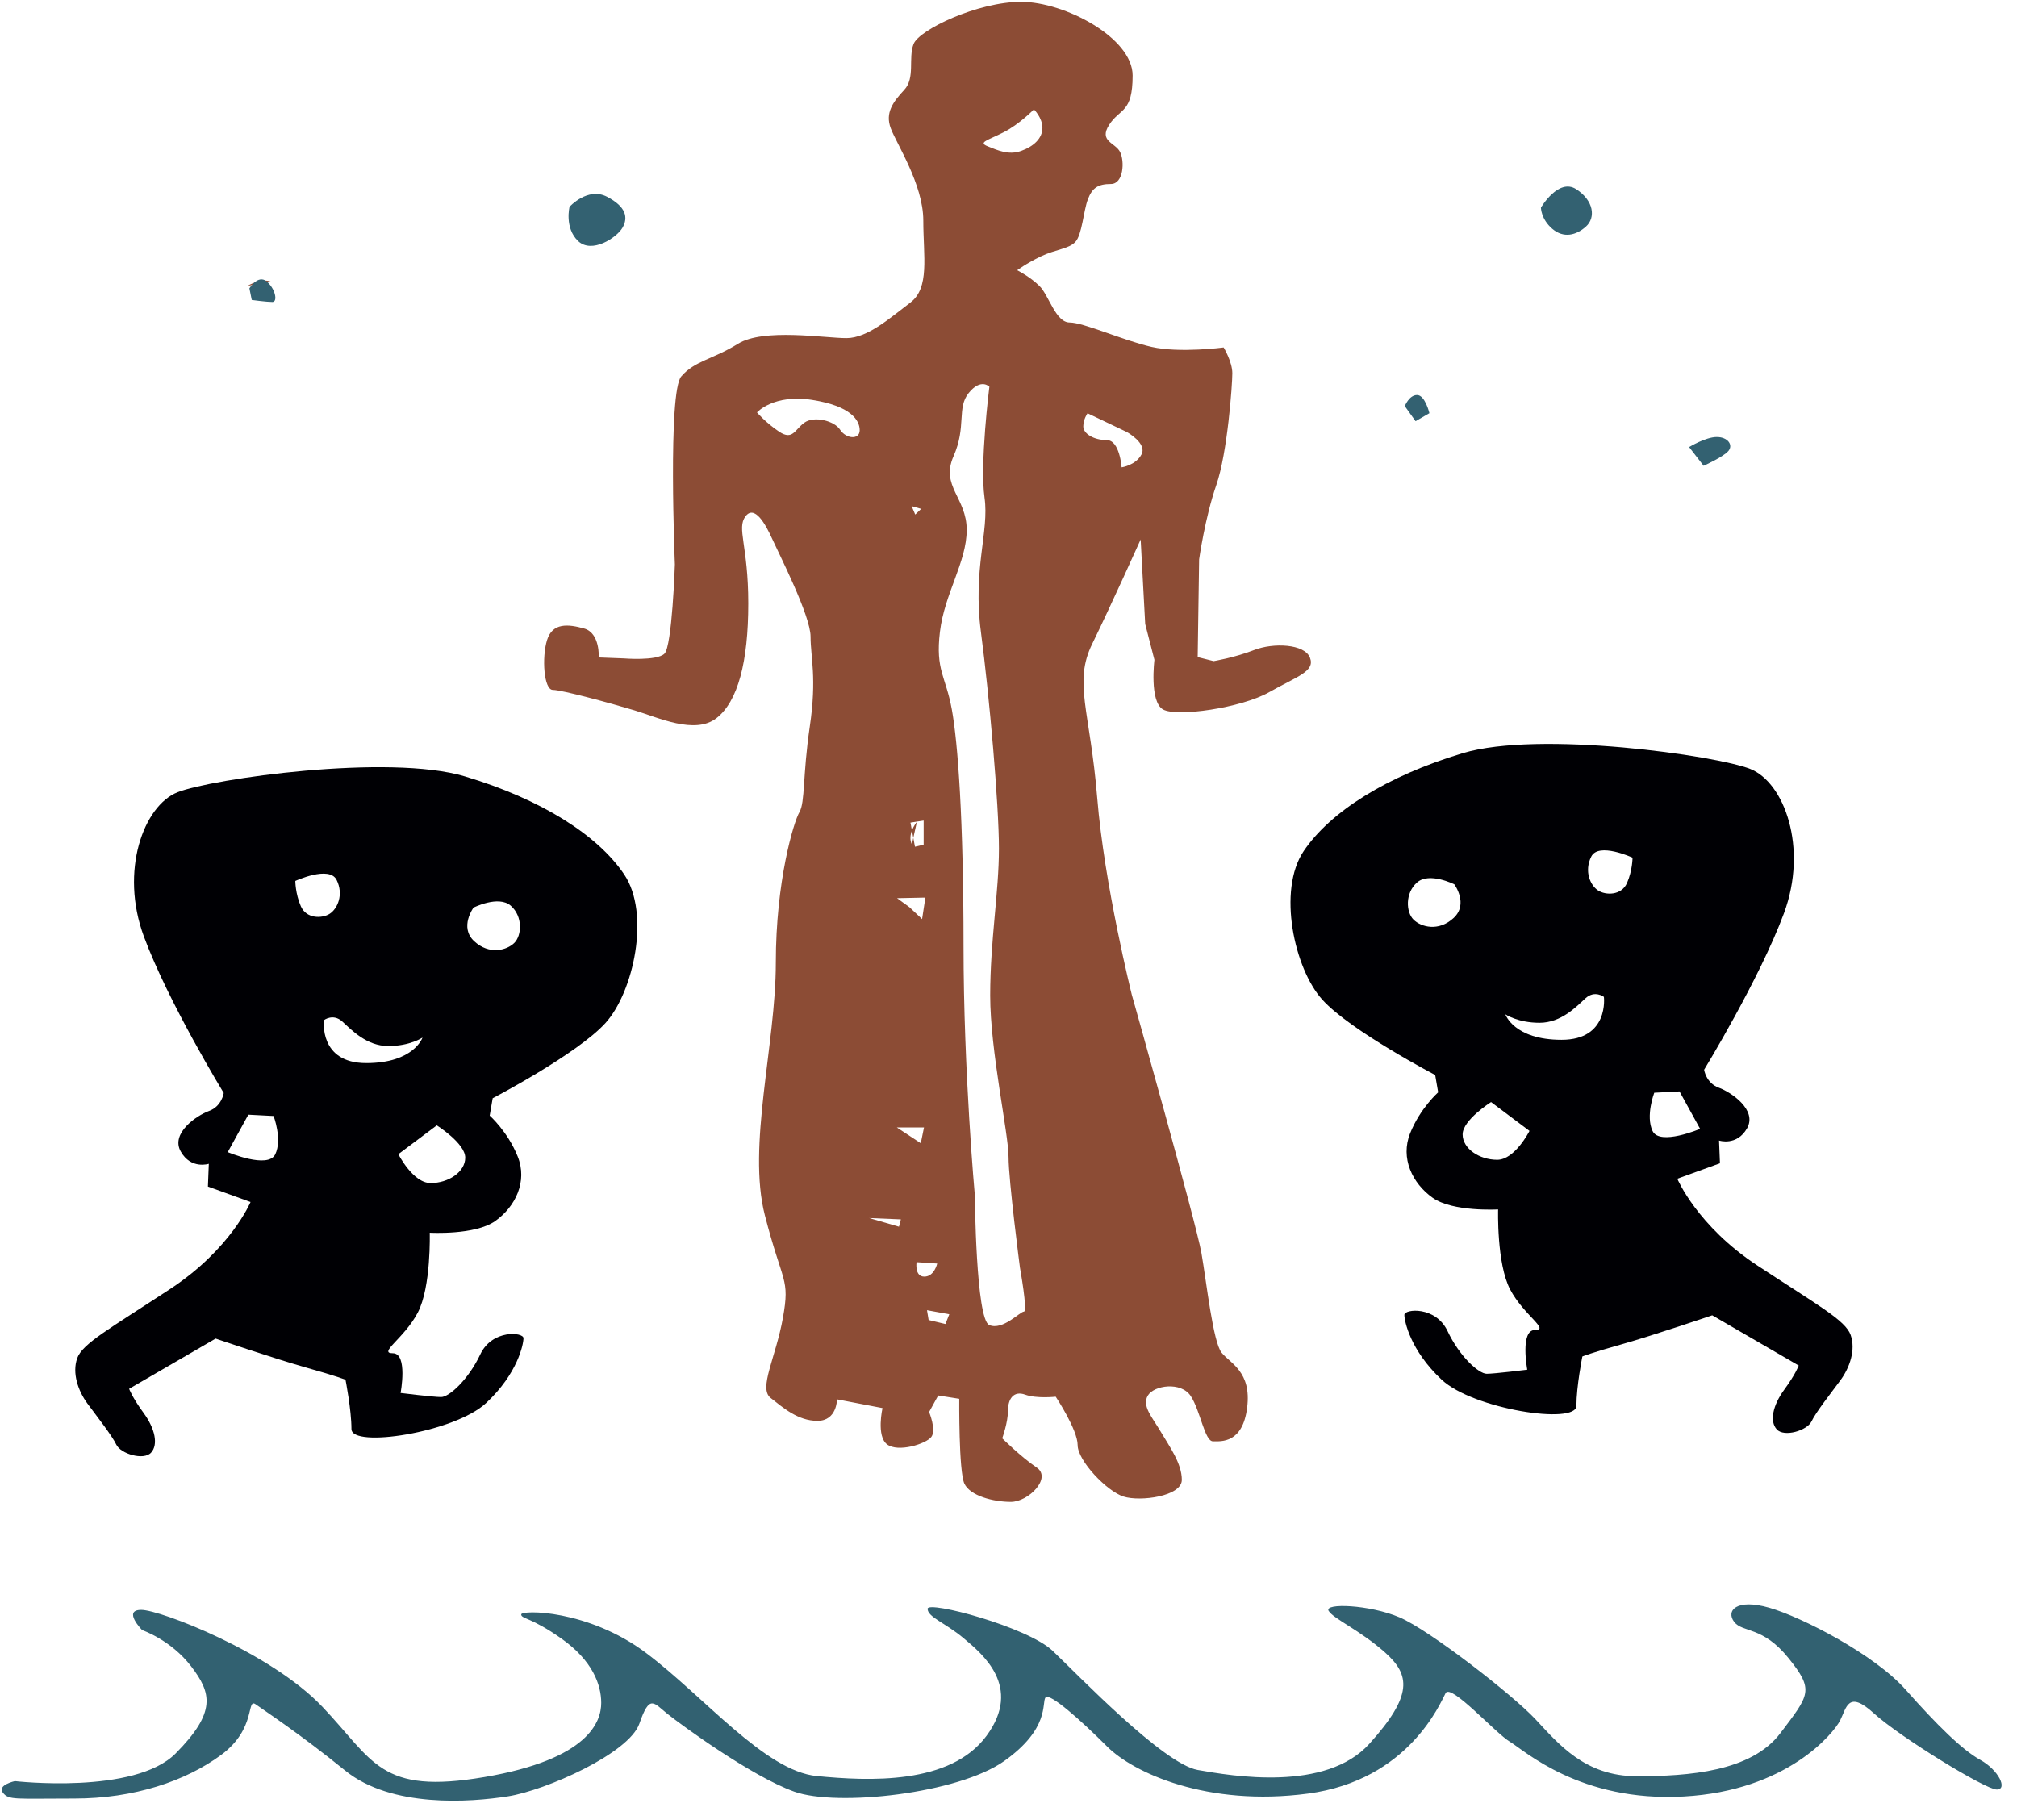
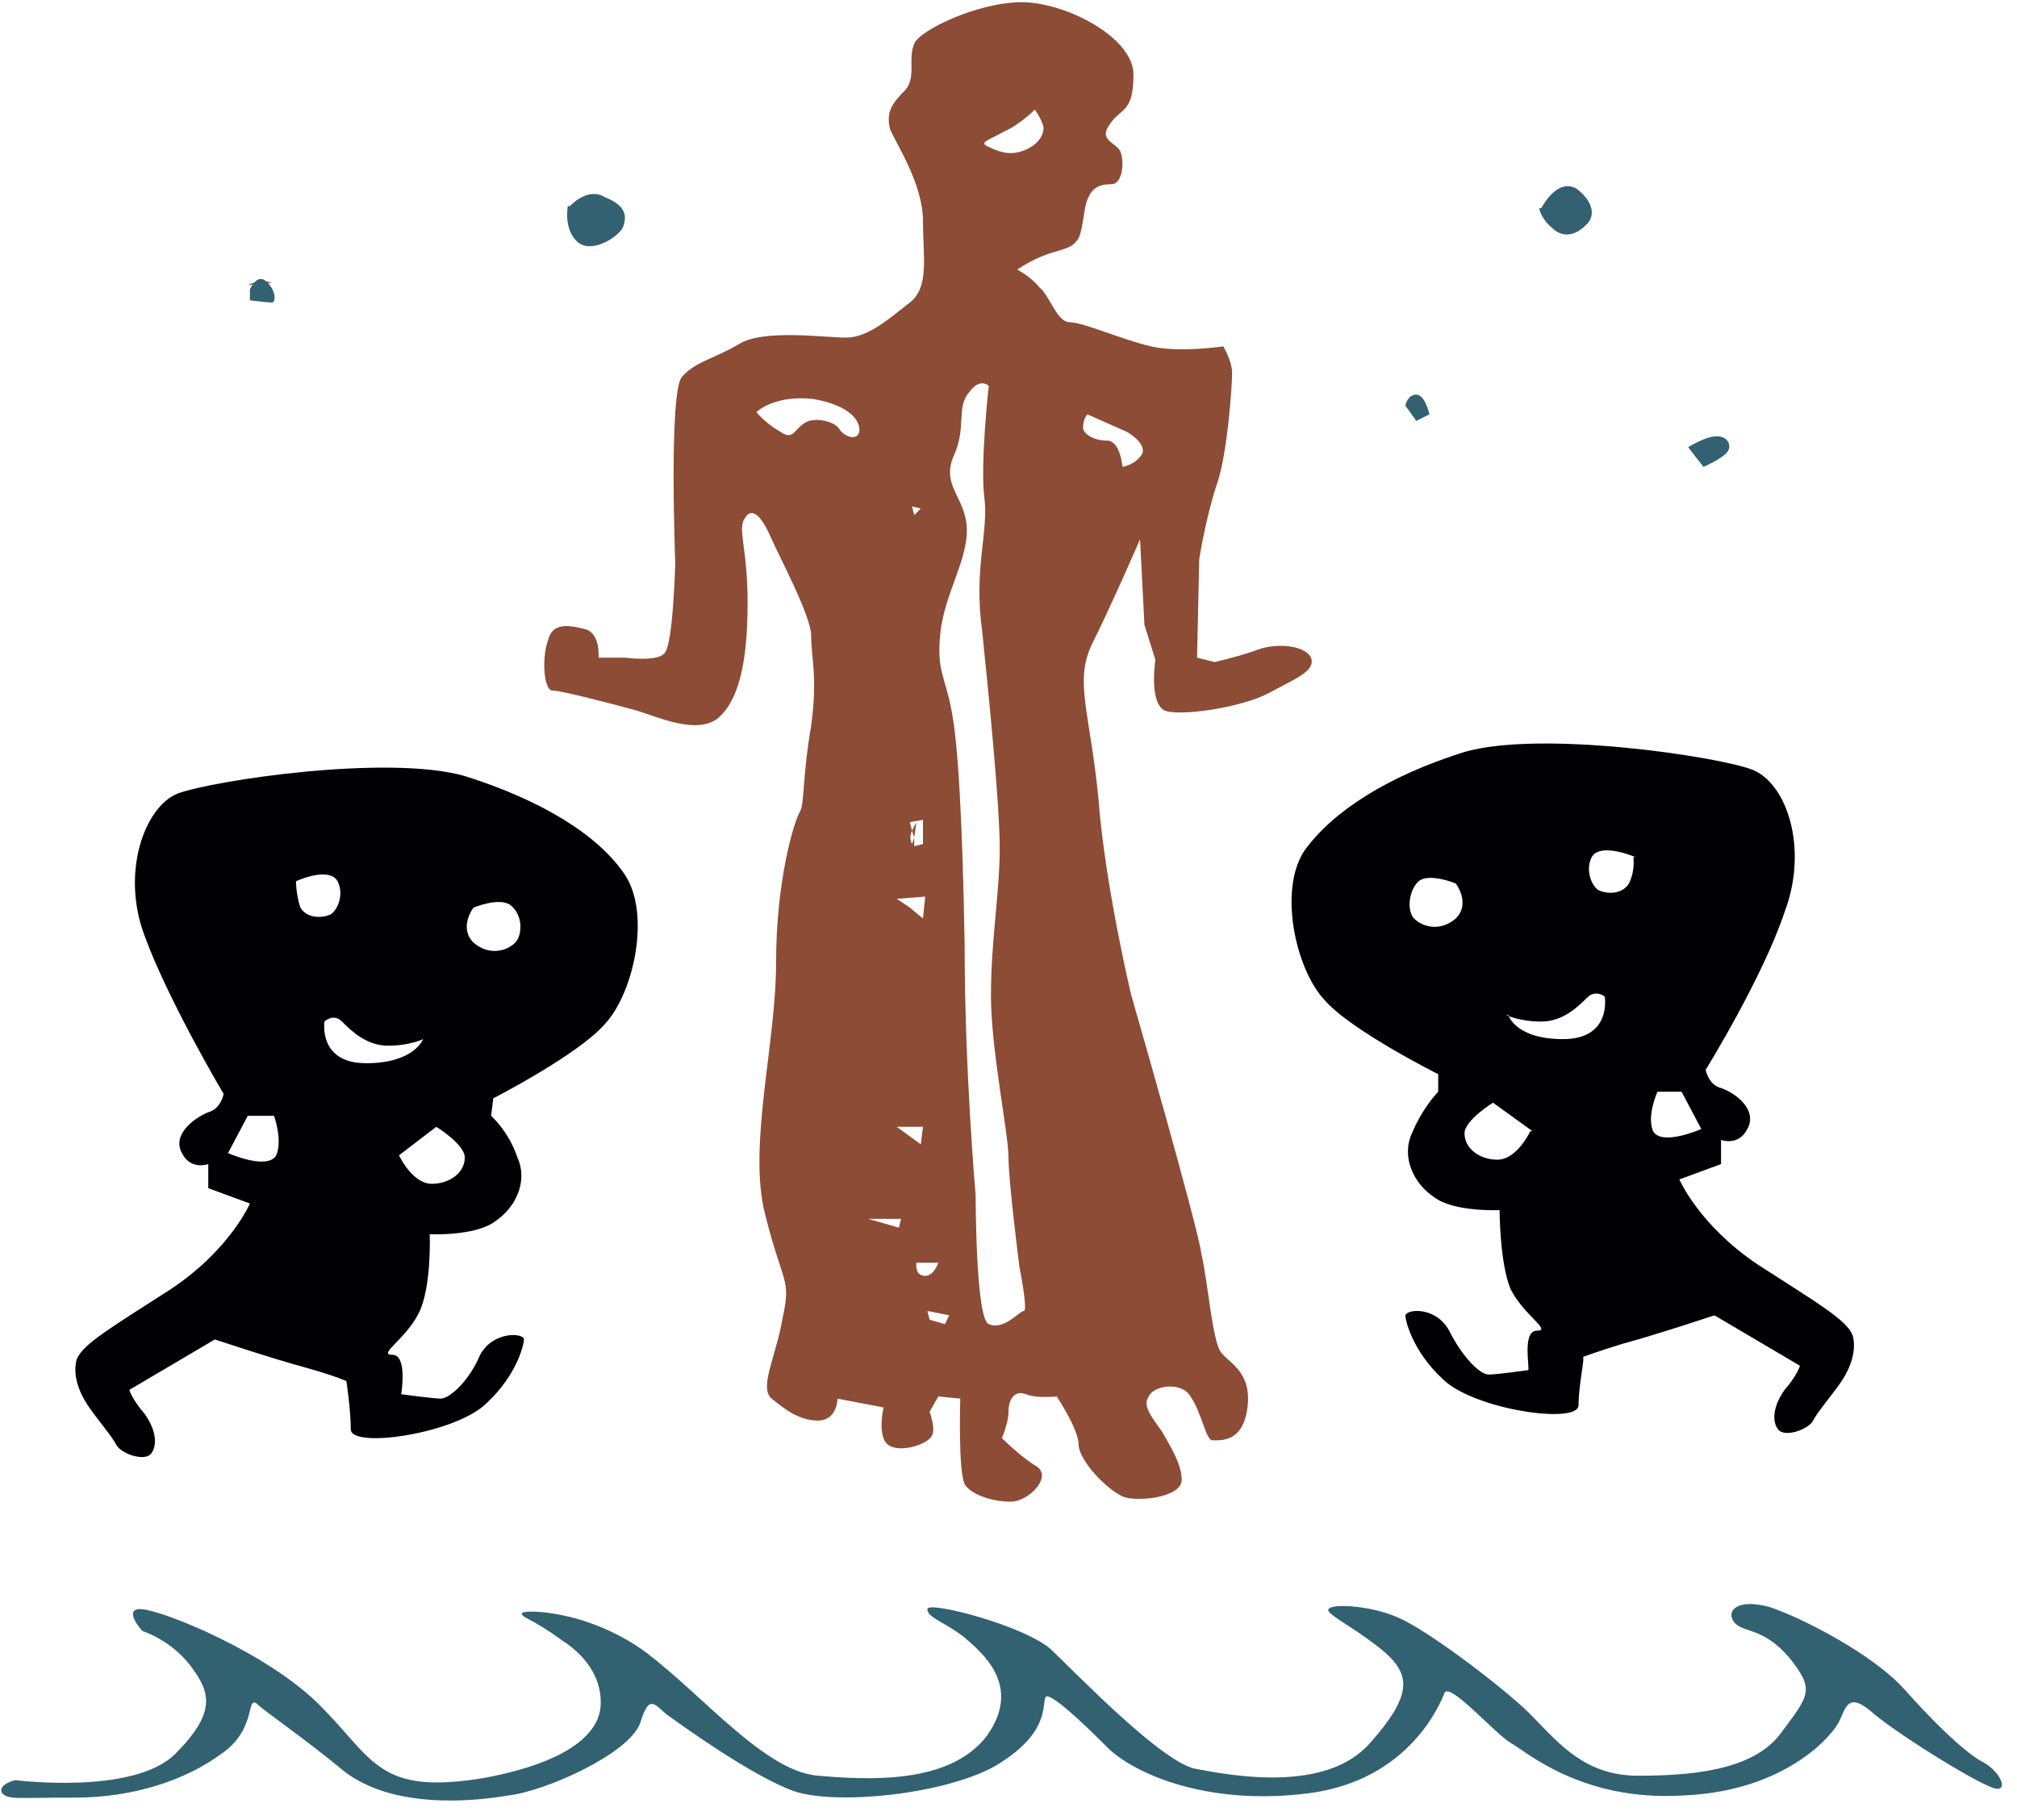
- <svg xmlns="http://www.w3.org/2000/svg" width="92px" height="83px" viewBox="0 0 92 83" version="1.1">
-   <defs />
-   <g id="Blank-Project" stroke="none" stroke-width="1" fill="none" fill-rule="evenodd">
-     <g id="Portada" transform="translate(-544, -35)">
-       <g id="HEADER" transform="translate(399, 35)">
-         <g id="LOGO">
-           <g id="logo" transform="translate(145, 0)">
-             <path d="M0.677,81.247 C0.677,81.247 6.138,81.875 8.011,79.986 C9.884,78.097 9.646,77.223 8.719,76.012 C7.793,74.802 6.484,74.358 6.484,74.358 C6.484,74.358 5.578,73.436 6.444,73.436 C7.309,73.436 12.338,75.366 14.702,77.853 C17.066,80.34 17.322,81.875 22.096,81.062 C26.871,80.249 27.423,78.522 27.423,77.678 C27.423,76.835 27.017,75.747 25.622,74.755 C24.226,73.764 23.774,73.85 23.774,73.643 C23.774,73.436 26.813,73.406 29.467,75.399 C32.121,77.391 34.888,80.786 37.254,81.016 C39.62,81.247 43.348,81.428 45.001,79.177 C46.654,76.927 44.789,75.432 43.955,74.729 C43.12,74.026 42.31,73.766 42.31,73.385 C42.31,73.005 46.859,74.21 48.009,75.299 C49.158,76.389 53.058,80.462 54.632,80.739 C56.207,81.016 60.473,81.751 62.464,79.541 C64.456,77.33 64.324,76.403 63.177,75.38 C62.029,74.358 60.82,73.843 60.602,73.48 C60.384,73.116 62.464,73.193 63.833,73.775 C65.203,74.358 68.976,77.296 70.03,78.418 C71.084,79.541 72.28,81.024 74.655,81.024 C77.03,81.024 79.879,80.816 81.207,79.06 C82.536,77.303 82.763,77.105 81.578,75.635 C80.394,74.165 79.484,74.486 79.1,73.983 C78.716,73.48 79.19,72.903 80.704,73.339 C82.217,73.775 85.507,75.479 86.919,77.073 C88.331,78.666 89.488,79.817 90.324,80.278 C91.16,80.739 91.59,81.631 91.075,81.631 C90.56,81.631 86.659,79.237 85.472,78.155 C84.286,77.073 84.228,77.898 83.933,78.479 C83.638,79.06 81.517,81.688 76.797,81.949 C72.076,82.211 69.531,79.846 68.872,79.453 C68.213,79.06 66.181,76.785 65.939,77.231 C65.698,77.678 64.256,81.203 59.661,81.816 C55.066,82.43 51.687,80.861 50.499,79.67 C49.31,78.479 47.862,77.188 47.686,77.433 C47.511,77.678 47.893,78.853 45.8,80.335 C43.707,81.816 38.185,82.431 36.227,81.727 C34.269,81.024 31.084,78.69 30.449,78.184 C29.814,77.678 29.636,77.261 29.164,78.624 C28.692,79.986 24.897,81.666 23.174,81.941 C21.45,82.215 17.855,82.476 15.746,80.768 C13.637,79.06 12.104,78.061 11.666,77.747 C11.228,77.433 11.712,78.851 10.092,80.049 C8.471,81.247 6.112,82.042 3.395,82.042 C0.677,82.042 0.405,82.123 0.132,81.775 C-0.141,81.427 0.677,81.247 0.677,81.247 Z" id="agua" fill="#326171" />
-             <g id="nano-1" transform="translate(3.183124, 34.76967)" fill="#000004">
-               <path d="M6.652,26.291 C6.652,26.291 9.342,27.208 10.771,27.61 C12.199,28.011 12.576,28.169 12.576,28.169 C12.576,28.169 12.847,29.533 12.847,30.417 C12.847,31.301 17.552,30.575 18.992,29.229 C20.432,27.884 20.694,26.545 20.694,26.272 C20.694,25.999 19.267,25.858 18.723,27.013 C18.178,28.169 17.302,28.958 16.938,28.958 C16.575,28.958 15.089,28.772 15.089,28.772 C15.089,28.772 15.429,26.96 14.736,26.96 C14.044,26.96 15.253,26.285 15.871,25.109 C16.49,23.933 16.418,21.462 16.418,21.462 C16.418,21.462 18.488,21.583 19.407,20.928 C20.327,20.272 20.888,19.125 20.43,17.984 C19.972,16.842 19.153,16.12 19.153,16.12 L19.289,15.328 C19.289,15.328 23.151,13.311 24.433,11.897 C25.716,10.483 26.493,6.909 25.288,5.118 C24.083,3.327 21.503,1.688 18.02,0.646 C14.538,-0.395 6.465,0.754 4.916,1.369 C3.368,1.984 2.272,4.956 3.379,7.948 C4.486,10.94 7.022,15.089 7.022,15.089 C7.022,15.089 6.935,15.695 6.354,15.907 C5.772,16.12 4.593,16.929 5.062,17.758 C5.531,18.586 6.341,18.318 6.341,18.318 L6.3,19.356 L8.245,20.061 C8.245,20.061 7.343,22.212 4.586,24.024 C1.829,25.836 0.574,26.518 0.338,27.189 C0.101,27.859 0.373,28.67 0.81,29.262 C1.247,29.854 1.921,30.707 2.122,31.128 C2.323,31.549 3.371,31.863 3.707,31.495 C4.044,31.128 3.892,30.4 3.364,29.679 C2.837,28.958 2.707,28.582 2.707,28.582 L6.652,26.291 Z M9.296,16.138 C9.296,16.138 9.7,17.196 9.373,17.883 C9.046,18.569 7.205,17.785 7.205,17.785 L8.144,16.078 L9.296,16.138 Z M14.987,17.879 L16.74,16.564 C16.74,16.564 18.037,17.383 18.037,18.038 C18.037,18.693 17.268,19.197 16.46,19.197 C15.651,19.197 14.987,17.879 14.987,17.879 Z M16.088,12.561 C16.088,12.561 15.701,13.724 13.523,13.724 C11.346,13.724 11.593,11.765 11.593,11.765 C11.593,11.765 12.01,11.445 12.429,11.827 C12.848,12.209 13.536,12.947 14.529,12.947 C15.522,12.947 16.088,12.561 16.088,12.561 Z M18.416,6.631 C18.416,6.631 19.557,6.057 20.114,6.545 C20.672,7.033 20.618,7.904 20.276,8.242 C19.935,8.58 19.132,8.803 18.444,8.163 C17.756,7.523 18.416,6.631 18.416,6.631 Z M10.287,5.415 C10.287,5.415 11.836,4.698 12.17,5.367 C12.504,6.036 12.209,6.683 11.86,6.91 C11.511,7.137 10.793,7.148 10.54,6.572 C10.287,5.996 10.287,5.415 10.287,5.415 Z" id="Path-1104" />
-             </g>
-             <g id="nano-2" transform="translate(71.75085, 49.63303) scale(-1, 1) translate(-71.75085, -49.63303) translate(58.75102, 33.708)" fill="#000004">
-               <path d="M6.652,26.291 C6.652,26.291 9.342,27.208 10.771,27.61 C12.199,28.011 12.576,28.169 12.576,28.169 C12.576,28.169 12.847,29.533 12.847,30.417 C12.847,31.301 17.552,30.575 18.992,29.229 C20.432,27.884 20.694,26.545 20.694,26.272 C20.694,25.999 19.267,25.858 18.723,27.013 C18.178,28.169 17.302,28.958 16.938,28.958 C16.575,28.958 15.089,28.772 15.089,28.772 C15.089,28.772 15.429,26.96 14.736,26.96 C14.044,26.96 15.253,26.285 15.871,25.109 C16.49,23.933 16.418,21.462 16.418,21.462 C16.418,21.462 18.488,21.583 19.407,20.928 C20.327,20.272 20.888,19.125 20.43,17.984 C19.972,16.842 19.153,16.12 19.153,16.12 L19.289,15.328 C19.289,15.328 23.151,13.311 24.433,11.897 C25.716,10.483 26.493,6.909 25.288,5.118 C24.083,3.327 21.503,1.688 18.02,0.646 C14.538,-0.395 6.465,0.754 4.916,1.369 C3.368,1.984 2.272,4.956 3.379,7.948 C4.486,10.94 7.022,15.089 7.022,15.089 C7.022,15.089 6.935,15.695 6.354,15.907 C5.772,16.12 4.593,16.929 5.062,17.758 C5.531,18.586 6.341,18.318 6.341,18.318 L6.3,19.356 L8.245,20.061 C8.245,20.061 7.343,22.212 4.586,24.024 C1.829,25.836 0.574,26.518 0.338,27.189 C0.101,27.859 0.373,28.67 0.81,29.262 C1.247,29.854 1.921,30.707 2.122,31.128 C2.323,31.549 3.371,31.863 3.707,31.495 C4.044,31.128 3.892,30.4 3.364,29.679 C2.837,28.958 2.707,28.582 2.707,28.582 L6.652,26.291 Z M9.296,16.138 C9.296,16.138 9.7,17.196 9.373,17.883 C9.046,18.569 7.205,17.785 7.205,17.785 L8.144,16.078 L9.296,16.138 Z M14.987,17.879 L16.74,16.564 C16.74,16.564 18.037,17.383 18.037,18.038 C18.037,18.693 17.268,19.197 16.46,19.197 C15.651,19.197 14.987,17.879 14.987,17.879 Z M16.088,12.561 C16.088,12.561 15.701,13.724 13.523,13.724 C11.346,13.724 11.593,11.765 11.593,11.765 C11.593,11.765 12.01,11.445 12.429,11.827 C12.848,12.209 13.536,12.947 14.529,12.947 C15.522,12.947 16.088,12.561 16.088,12.561 Z M18.416,6.631 C18.416,6.631 19.557,6.057 20.114,6.545 C20.672,7.033 20.618,7.904 20.276,8.242 C19.935,8.58 19.132,8.803 18.444,8.163 C17.756,7.523 18.416,6.631 18.416,6.631 Z M10.287,5.415 C10.287,5.415 11.836,4.698 12.17,5.367 C12.504,6.036 12.209,6.683 11.86,6.91 C11.511,7.137 10.793,7.148 10.54,6.572 C10.287,5.996 10.287,5.415 10.287,5.415 Z" id="Path-1104" />
-             </g>
-             <g id="gegant" transform="translate(11.08498, 0)" fill="#8C4C35">
-               <path d="M30.511,37.886 C30.439,38.075 30.403,38.304 30.507,38.516 L30.573,38.22 L30.511,37.886 L30.511,37.886 Z M27.094,63.833 L29.168,64.231 C29.168,64.231 28.879,65.503 29.375,65.885 C29.872,66.268 31.163,65.866 31.398,65.543 C31.632,65.221 31.294,64.41 31.294,64.41 L31.709,63.656 L32.669,63.808 C32.669,63.808 32.641,67.131 32.905,67.682 C33.169,68.234 34.217,68.51 35.024,68.51 C35.83,68.51 36.904,67.417 36.199,66.942 C35.494,66.468 34.629,65.609 34.629,65.609 C34.629,65.609 34.891,64.892 34.891,64.35 C34.891,63.808 35.152,63.427 35.676,63.618 C36.199,63.808 37.069,63.712 37.069,63.712 C37.069,63.712 38.069,65.215 38.069,65.92 C38.069,66.625 39.396,68.026 40.164,68.268 C40.931,68.51 42.821,68.255 42.821,67.505 C42.821,66.756 42.26,65.989 41.862,65.313 C41.463,64.636 40.991,64.135 41.269,63.662 C41.548,63.189 42.788,63.012 43.227,63.681 C43.667,64.35 43.862,65.747 44.242,65.747 C44.623,65.747 45.593,65.849 45.8,64.208 C46.007,62.567 45.033,62.196 44.637,61.706 C44.242,61.216 43.953,58.524 43.715,57.157 C43.476,55.791 40.54,45.377 40.54,45.377 C40.54,45.377 39.286,40.373 38.961,36.388 C38.636,32.402 37.867,31.142 38.734,29.369 C39.602,27.595 40.943,24.609 40.943,24.609 L41.15,28.465 L41.571,30.1 C41.571,30.1 41.336,31.997 41.959,32.36 C42.581,32.723 45.546,32.291 46.81,31.572 C48.075,30.854 48.913,30.632 48.665,30 C48.418,29.369 46.995,29.309 46.111,29.655 C45.227,30 44.271,30.158 44.271,30.158 L43.544,29.974 L43.61,25.516 C43.61,25.516 43.876,23.617 44.391,22.134 C44.906,20.65 45.124,17.541 45.124,17.024 C45.124,16.507 44.729,15.85 44.729,15.85 C44.729,15.85 42.728,16.116 41.446,15.826 C40.164,15.536 38.341,14.711 37.705,14.711 C37.069,14.711 36.757,13.478 36.336,13.055 C35.915,12.632 35.313,12.327 35.313,12.327 C35.313,12.327 35.698,12.033 36.383,11.7 C37.069,11.368 37.662,11.362 37.967,11.033 C38.272,10.704 38.333,9.628 38.534,9.096 C38.734,8.564 39.008,8.393 39.586,8.393 C40.164,8.393 40.221,7.351 40.001,6.926 C39.781,6.502 39.02,6.448 39.51,5.689 C40.001,4.929 40.577,5.17 40.577,3.444 C40.577,1.718 37.468,0.083 35.491,0.083 C33.515,0.083 30.836,1.355 30.585,2.009 C30.333,2.662 30.671,3.55 30.158,4.102 C29.645,4.653 29.281,5.149 29.544,5.852 C29.806,6.556 31.029,8.417 31.029,10.059 C31.029,11.7 31.33,13.133 30.437,13.804 C29.544,14.475 28.501,15.424 27.521,15.424 C26.541,15.424 23.739,14.961 22.579,15.681 C21.418,16.402 20.607,16.452 19.989,17.171 C19.371,17.889 19.698,25.748 19.698,25.748 C19.698,25.748 19.573,29.482 19.222,29.82 C18.871,30.158 17.369,30.035 17.369,30.035 L16.225,29.991 C16.225,29.991 16.293,28.876 15.561,28.671 C14.828,28.465 14.116,28.4 13.868,29.195 C13.621,29.991 13.721,31.471 14.13,31.471 C14.54,31.471 16.781,32.08 17.853,32.403 C18.925,32.726 20.609,33.527 21.594,32.76 C22.579,31.993 23.046,30.18 23.046,27.526 C23.046,24.872 22.507,24.103 22.917,23.556 C23.327,23.008 23.833,23.905 24.135,24.578 C24.438,25.25 25.887,28.085 25.887,29.038 C25.887,29.991 26.181,30.904 25.852,33.139 C25.524,35.374 25.642,36.6 25.38,37.044 C25.118,37.487 24.302,40.192 24.302,43.92 C24.302,47.648 22.99,52.279 23.802,55.435 C24.614,58.59 24.953,58.285 24.627,60.109 C24.302,61.932 23.502,63.326 24.064,63.767 C24.627,64.208 25.309,64.814 26.201,64.814 C27.094,64.814 27.094,63.833 27.094,63.833 Z M36.074,4.99 C36.074,4.99 35.41,5.672 34.688,6.037 C33.967,6.403 33.511,6.493 33.965,6.674 C34.419,6.854 34.919,7.093 35.497,6.883 C36.074,6.674 36.462,6.305 36.462,5.834 C36.462,5.363 36.074,4.99 36.074,4.99 Z M38.521,18.852 L40.321,19.711 C40.321,19.711 41.245,20.224 40.983,20.726 C40.721,21.227 40.075,21.318 40.075,21.318 C40.075,21.318 39.987,20.076 39.4,20.076 C38.813,20.076 38.326,19.786 38.326,19.451 C38.326,19.117 38.521,18.852 38.521,18.852 Z M23.443,18.813 C23.443,18.813 24.197,17.966 25.962,18.243 C27.726,18.519 28.128,19.171 28.128,19.624 C28.128,20.078 27.501,20.017 27.235,19.603 C26.969,19.19 26.041,18.961 25.602,19.282 C25.162,19.603 25.07,20.101 24.455,19.692 C23.841,19.282 23.443,18.813 23.443,18.813 Z M34.043,17.64 C34.043,17.64 33.6,21.153 33.822,22.702 C34.043,24.251 33.275,25.938 33.659,28.843 C34.043,31.749 34.479,36.704 34.479,38.707 C34.479,40.709 34.08,42.886 34.08,45.413 C34.08,47.94 34.918,51.704 34.918,52.78 C34.918,53.856 35.439,57.834 35.439,57.834 C35.439,57.834 35.8,59.83 35.619,59.83 C35.439,59.83 34.654,60.702 34.039,60.444 C33.425,60.187 33.38,54.529 33.38,54.529 C33.38,54.529 32.864,48.89 32.864,43.141 C32.864,37.391 32.608,33.876 32.329,32.356 C32.051,30.836 31.578,30.576 31.787,28.826 C31.995,27.075 33.009,25.641 33.009,24.171 C33.009,22.702 31.805,22.177 32.407,20.814 C33.009,19.452 32.544,18.612 33.102,17.924 C33.659,17.236 34.043,17.64 34.043,17.64 Z M30.722,57.575 C30.722,57.575 30.621,58.234 31.076,58.234 C31.532,58.234 31.663,57.638 31.663,57.638 L30.722,57.575 Z M31.198,59.766 L32.215,59.952 L32.038,60.396 L31.272,60.213 L31.198,59.766 Z M28.563,55.563 L30.006,55.623 L29.919,55.957 L28.563,55.563 Z M29.819,51.428 L31.061,51.43 L30.914,52.15 L29.819,51.428 Z M29.832,40.971 L31.124,40.944 L30.974,41.925 L30.402,41.387 L29.832,40.971 Z M30.511,37.886 C30.598,37.655 30.738,37.486 30.738,37.486 L30.573,38.22 L30.649,38.624 L31.045,38.532 L31.045,37.431 L30.443,37.523 L30.511,37.886 L30.511,37.886 Z M30.498,23.088 L30.661,23.472 L30.932,23.212 L30.498,23.088 Z M0.211,13.036 C0.211,13.036 0.831,12.667 1.284,12.851 L0.211,13.036 Z" id="Path-1110" />
-             </g>
-             <g id="puntitos" transform="translate(11.33988, 8.493354)" fill="#336171">
-               <path d="M52.737,10.033 C52.737,10.033 52.93,9.527 53.296,9.527 C53.661,9.527 53.859,10.354 53.859,10.354 L53.227,10.719 L52.737,10.033 Z M58.946,0.979 C58.946,0.979 59.743,-0.385 60.551,0.135 C61.36,0.656 61.452,1.432 61.002,1.84 C60.551,2.247 59.976,2.386 59.461,1.942 C58.946,1.498 58.946,0.979 58.946,0.979 Z M65.705,11.901 C65.705,11.901 66.455,11.441 66.966,11.441 C67.477,11.441 67.727,11.811 67.494,12.081 C67.261,12.352 66.366,12.754 66.366,12.754 L65.705,11.901 Z M14.638,0.941 C14.638,0.941 15.467,0.023 16.347,0.482 C17.227,0.941 17.318,1.435 17.054,1.894 C16.79,2.354 15.647,3.101 15.024,2.498 C14.4,1.894 14.638,0.941 14.638,0.941 Z M0.036,4.661 C0.036,4.661 0.423,4.02 0.818,4.341 C1.213,4.661 1.346,5.282 1.082,5.282 C0.818,5.282 0.143,5.19 0.143,5.19 L0.036,4.661 Z" id="Path-1123" />
-             </g>
-           </g>
-         </g>
-       </g>
-     </g>
+ <svg xmlns="http://www.w3.org/2000/svg" class="brand__logo efecto--shake" viewBox="0 0 92 83" aria-labelledby="title desc">
+   <g stroke="none" stroke-width="1" fill="none" fill-rule="evenodd">
+     <path d="M0.677 81.2 C0.677 81.2 6.1 81.9 8 80 C9.884 78.1 9.6 77.2 8.7 76 C7.793 74.8 6.5 74.4 6.5 74.4 C6.484 74.4 5.6 73.4 6.4 73.4 C7.309 73.4 12.3 75.4 14.7 77.9 C17.066 80.3 17.3 81.9 22.1 81.1 C26.871 80.2 27.4 78.5 27.4 77.7 C27.423 76.8 27 75.7 25.6 74.8 C24.226 73.8 23.8 73.8 23.8 73.6 C23.774 73.4 26.8 73.4 29.5 75.4 C32.121 77.4 34.9 80.8 37.3 81 C39.62 81.2 43.3 81.4 45 79.2 C46.654 76.9 44.8 75.4 44 74.7 C43.12 74 42.3 73.8 42.3 73.4 C42.31 73 46.9 74.2 48 75.3 C49.158 76.4 53.1 80.5 54.6 80.7 C56.207 81 60.5 81.8 62.5 79.5 C64.456 77.3 64.3 76.4 63.2 75.4 C62.029 74.4 60.8 73.8 60.6 73.5 C60.384 73.1 62.5 73.2 63.8 73.8 C65.203 74.4 69 77.3 70 78.4 C71.084 79.5 72.3 81 74.7 81 C77.03 81 79.9 80.8 81.2 79.1 C82.536 77.3 82.8 77.1 81.6 75.6 C80.394 74.2 79.5 74.5 79.1 74 C78.716 73.5 79.2 72.9 80.7 73.3 C82.217 73.8 85.5 75.5 86.9 77.1 C88.331 78.7 89.5 79.8 90.3 80.3 C91.16 80.7 91.6 81.6 91.1 81.6 C90.56 81.6 86.7 79.2 85.5 78.2 C84.286 77.1 84.2 77.9 83.9 78.5 C83.638 79.1 81.5 81.7 76.8 81.9 C72.076 82.2 69.5 79.8 68.9 79.5 C68.213 79.1 66.2 76.8 65.9 77.2 C65.698 77.7 64.3 81.2 59.7 81.8 C55.066 82.4 51.7 80.9 50.5 79.7 C49.31 78.5 47.9 77.2 47.7 77.4 C47.511 77.7 47.9 78.9 45.8 80.3 C43.707 81.8 38.2 82.4 36.2 81.7 C34.269 81 31.1 78.7 30.4 78.2 C29.814 77.7 29.6 77.3 29.2 78.6 C28.692 80 24.9 81.7 23.2 81.9 C21.45 82.2 17.9 82.5 15.7 80.8 C13.637 79.1 12.1 78.1 11.7 77.7 C11.228 77.4 11.7 78.9 10.1 80 C8.471 81.2 6.1 82 3.4 82 C0.677 82 0.4 82.1 0.1 81.8 C-0.141 81.4 0.7 81.2 0.7 81.2 L0.677 81.2 Z" fill="#326171" />
+     <path class="efecto--shake" d="M78.2 60 C78.2 60 75.5 60.9 74 61.3 C72.7 61.7 72.2 61.9 72.2 61.9 C72.3 61.9 72 63.2 72 64.1 C72 65 67.2 64.3 65.8 62.9 C64.4 61.6 64.1 60.2 64.1 60 C64.2 59.7 65.5 59.6 66.1 60.7 C66.7 61.9 67.5 62.7 67.9 62.7 C68.3 62.7 69.7 62.5 69.7 62.5 C69.8 62.5 69.4 60.7 70.1 60.7 C70.8 60.7 69.5 60 68.9 58.8 C68.4 57.6 68.4 55.2 68.4 55.2 C68.4 55.2 66.3 55.3 65.4 54.6 C64.5 54 63.9 52.8 64.4 51.7 C64.9 50.5 65.6 49.8 65.6 49.8 L65.6 49 C65.6 49 61.6 47 60.4 45.6 C59.1 44.2 58.3 40.6 59.5 38.8 C60.8 37 63.3 35.4 66.8 34.3 C70.3 33.3 78.3 34.5 79.9 35.1 C81.5 35.7 82.5 38.7 81.4 41.6 C80.4 44.6 77.8 48.8 77.8 48.8 C77.8 48.8 77.9 49.4 78.4 49.6 C79.1 49.8 80.2 50.6 79.7 51.5 C79.3 52.3 78.5 52 78.5 52 L78.5 53.1 L76.6 53.8 C76.6 53.8 77.5 55.9 80.2 57.7 C83 59.5 84.2 60.2 84.5 60.9 C84.7 61.6 84.4 62.4 84 63 C83.6 63.6 82.9 64.4 82.7 64.8 C82.5 65.2 81.4 65.6 81.1 65.2 C80.8 64.8 80.9 64.1 81.4 63.4 C82 62.7 82.1 62.3 82.1 62.3 L78.2 60 L78.2 60 Z M75.6 49.8 C75.6 49.8 75.1 50.9 75.4 51.6 C75.8 52.3 77.6 51.5 77.6 51.5 L76.7 49.8 L75.6 49.8 L75.6 49.8 Z M69.9 51.6 L68.1 50.3 C68.1 50.3 66.8 51.1 66.8 51.7 C66.8 52.4 67.5 52.9 68.3 52.9 C69.2 52.9 69.8 51.6 69.8 51.6 L69.9 51.6 Z M68.8 46.3 C68.8 46.3 69.1 47.4 71.3 47.4 C73.5 47.4 73.2 45.5 73.2 45.5 C73.3 45.5 72.8 45.1 72.4 45.5 C72 45.9 71.3 46.6 70.3 46.6 C69.3 46.6 68.7 46.3 68.7 46.3 L68.8 46.3 Z M66.4 40.3 C66.4 40.3 65.2 39.8 64.7 40.2 C64.2 40.7 64.2 41.6 64.5 41.9 C64.9 42.3 65.7 42.5 66.4 41.9 C67.1 41.2 66.4 40.3 66.4 40.3 L66.4 40.3 Z M74.6 39.1 C74.6 39.1 73 38.4 72.6 39.1 C72.3 39.7 72.6 40.4 72.9 40.6 C73.3 40.8 74 40.8 74.3 40.3 C74.6 39.7 74.5 39.1 74.5 39.1 L74.6 39.1 Z" fill="#000004" />
+     <path class="efecto--shake" d="M9.8 61.1 C9.8 61.1 12.5 62 14 62.4 C15.4 62.8 15.8 63 15.8 63 C15.8 63 16 64.3 16 65.2 C16 66.1 20.8 65.4 22.2 64 C23.6 62.7 23.9 61.3 23.9 61.1 C23.9 60.8 22.5 60.7 21.9 61.8 C21.4 63 20.5 63.8 20.1 63.8 C19.8 63.8 18.3 63.6 18.3 63.6 C18.3 63.6 18.6 61.8 17.9 61.8 C17.2 61.8 18.5 61.1 19.1 59.9 C19.7 58.7 19.6 56.3 19.6 56.3 C19.6 56.3 21.7 56.4 22.6 55.7 C23.5 55.1 24.1 53.9 23.6 52.8 C23.2 51.6 22.4 50.9 22.4 50.9 L22.5 50.1 C22.5 50.1 26.4 48.1 27.6 46.7 C28.9 45.3 29.7 41.7 28.5 39.9 C27.3 38.1 24.7 36.5 21.2 35.4 C17.7 34.4 9.7 35.6 8.1 36.2 C6.6 36.8 5.5 39.8 6.6 42.7 C7.7 45.7 10.2 49.9 10.2 49.9 C10.2 49.9 10.1 50.5 9.6 50.7 C9 50.9 7.8 51.7 8.3 52.6 C8.7 53.4 9.5 53.1 9.5 53.1 L9.5 54.2 L11.4 54.9 C11.4 54.9 10.5 57 7.8 58.8 C5 60.6 3.8 61.3 3.5 62 C3.3 62.7 3.6 63.5 4 64.1 C4.4 64.7 5.1 65.5 5.3 65.9 C5.5 66.3 6.6 66.7 6.9 66.3 C7.2 65.9 7.1 65.2 6.6 64.5 C6 63.8 5.9 63.4 5.9 63.4 L9.8 61.1 L9.8 61.1 Z M12.5 50.9 C12.5 50.9 12.9 52 12.6 52.7 C12.2 53.4 10.4 52.6 10.4 52.6 L11.3 50.9 L12.5 50.9 L12.5 50.9 Z M18.2 52.7 L19.9 51.4 C19.9 51.4 21.2 52.2 21.2 52.8 C21.2 53.5 20.5 54 19.7 54 C18.8 54 18.2 52.7 18.2 52.7 L18.2 52.7 Z M19.3 47.4 C19.3 47.4 18.9 48.5 16.7 48.5 C14.5 48.5 14.8 46.6 14.8 46.6 C14.8 46.6 15.2 46.2 15.6 46.6 C16 47 16.7 47.7 17.7 47.7 C18.7 47.7 19.3 47.4 19.3 47.4 L19.3 47.4 Z M21.6 41.4 C21.6 41.4 22.8 40.9 23.3 41.3 C23.9 41.8 23.8 42.7 23.5 43 C23.1 43.4 22.3 43.6 21.6 43 C20.9 42.3 21.6 41.4 21.6 41.4 L21.6 41.4 Z M13.5 40.2 C13.5 40.2 15 39.5 15.4 40.2 C15.7 40.8 15.4 41.5 15.1 41.7 C14.7 41.9 14 41.9 13.7 41.4 C13.5 40.8 13.5 40.2 13.5 40.2 L13.5 40.2 Z" fill="#000004" />
+     <path class="efecto--intro" d="M38.2 63.8 L40.3 64.2 C40.3 64.2 40 65.5 40.5 65.9 C41 66.3 42.3 65.9 42.5 65.5 C42.7 65.2 42.4 64.4 42.4 64.4 L42.8 63.7 L43.8 63.8 C43.8 63.8 43.7 67.1 44 67.7 C44.3 68.2 45.3 68.5 46.1 68.5 C46.9 68.5 48 67.4 47.3 66.9 C46.6 66.5 45.7 65.6 45.7 65.6 C45.7 65.6 46 64.9 46 64.4 C46 63.8 46.3 63.4 46.8 63.6 C47.3 63.8 48.2 63.7 48.2 63.7 C48.2 63.7 49.2 65.2 49.2 65.9 C49.2 66.6 50.5 68 51.3 68.3 C52 68.5 53.9 68.3 53.9 67.5 C53.9 66.8 53.4 66 53 65.3 C52.5 64.6 52.1 64.1 52.4 63.7 C52.6 63.2 53.9 63 54.3 63.7 C54.8 64.4 55 65.7 55.3 65.7 C55.7 65.7 56.7 65.8 56.9 64.2 C57.1 62.6 56.1 62.2 55.7 61.7 C55.3 61.2 55.1 58.5 54.8 57.2 C54.6 55.8 51.6 45.4 51.6 45.4 C51.6 45.4 50.4 40.4 50.1 36.4 C49.7 32.4 49 31.1 49.8 29.4 C50.7 27.6 52 24.6 52 24.6 L52.2 28.5 L52.7 30.1 C52.7 30.1 52.4 32 53.1 32.4 C53.7 32.7 56.6 32.3 57.9 31.6 C59.2 30.9 60 30.6 59.8 30 C59.5 29.4 58.1 29.3 57.2 29.7 C56.3 30 55.4 30.2 55.4 30.2 L54.6 30 L54.7 25.5 C54.7 25.5 55 23.6 55.5 22.1 C56 20.7 56.2 17.5 56.2 17 C56.2 16.5 55.8 15.8 55.8 15.8 C55.8 15.8 53.8 16.1 52.5 15.8 C51.2 15.5 49.4 14.7 48.8 14.7 C48.2 14.7 47.9 13.5 47.4 13.1 C47 12.6 46.4 12.3 46.4 12.3 C46.4 12.3 46.8 12 47.5 11.7 C48.2 11.4 48.8 11.4 49.1 11 C49.4 10.7 49.4 9.6 49.6 9.1 C49.8 8.6 50.1 8.4 50.7 8.4 C51.2 8.4 51.3 7.4 51.1 6.9 C50.9 6.5 50.1 6.4 50.6 5.7 C51.1 4.9 51.7 5.2 51.7 3.4 C51.7 1.7 48.6 0.1 46.6 0.1 C44.6 0.1 41.9 1.4 41.7 2 C41.4 2.7 41.8 3.5 41.3 4.1 C40.7 4.7 40.4 5.1 40.6 5.9 C40.9 6.6 42.1 8.4 42.1 10.1 C42.1 11.7 42.4 13.1 41.5 13.8 C40.6 14.5 39.6 15.4 38.6 15.4 C37.6 15.4 34.8 15 33.7 15.7 C32.5 16.4 31.7 16.5 31.1 17.2 C30.5 17.9 30.8 25.7 30.8 25.7 C30.8 25.7 30.7 29.5 30.3 29.8 C30 30.2 28.5 30 28.5 30 L27.3 30 C27.3 30 27.4 28.9 26.7 28.7 C25.9 28.5 25.2 28.4 25 29.2 C24.7 30 24.8 31.5 25.2 31.5 C25.6 31.5 27.9 32.1 29 32.4 C30 32.7 31.7 33.5 32.7 32.8 C33.7 32 34.1 30.2 34.1 27.5 C34.1 24.9 33.6 24.1 34 23.6 C34.4 23 34.9 23.9 35.2 24.6 C35.5 25.3 37 28.1 37 29 C37 30 37.3 30.9 37 33.1 C36.6 35.4 36.7 36.6 36.5 37 C36.2 37.5 35.4 40.2 35.4 43.9 C35.4 47.6 34.1 52.3 34.9 55.4 C35.7 58.6 36.1 58.3 35.7 60.1 C35.4 61.9 34.6 63.3 35.2 63.8 C35.7 64.2 36.4 64.8 37.3 64.8 C38.2 64.8 38.2 63.8 38.2 63.8 L38.2 63.8 Z M41.6 37.9 C41.5 38.1 41.5 38.3 41.6 38.5 L41.7 38.2 L41.6 37.9 L41.6 37.9 Z M47.2 5 C47.2 5 46.5 5.7 45.8 6 C45.1 6.4 44.6 6.5 45.1 6.7 C45.5 6.9 46 7.1 46.6 6.9 C47.2 6.7 47.6 6.3 47.6 5.8 C47.5 5.4 47.2 5 47.2 5 L47.2 5 Z M49.6 18.9 L51.4 19.7 C51.4 19.7 52.3 20.2 52.1 20.7 C51.8 21.2 51.2 21.3 51.2 21.3 C51.2 21.3 51.1 20.1 50.5 20.1 C49.9 20.1 49.4 19.8 49.4 19.5 C49.4 19.1 49.6 18.9 49.6 18.9 L49.6 18.9 Z M34.5 18.8 C34.5 18.8 35.3 18 37.1 18.2 C38.8 18.5 39.2 19.2 39.2 19.6 C39.2 20.1 38.6 20 38.3 19.6 C38.1 19.2 37.1 19 36.7 19.3 C36.2 19.6 36.2 20.1 35.6 19.7 C34.9 19.3 34.5 18.8 34.5 18.8 L34.5 18.8 Z M45.1 17.6 C45.1 17.6 44.7 21.2 44.9 22.7 C45.1 24.3 44.4 25.9 44.8 28.8 C45.1 31.7 45.6 36.7 45.6 38.7 C45.6 40.7 45.2 42.9 45.2 45.4 C45.2 47.9 46 51.7 46 52.8 C46 53.9 46.5 57.8 46.5 57.8 C46.5 57.8 46.9 59.8 46.7 59.8 C46.5 59.8 45.8 60.7 45.1 60.4 C44.5 60.2 44.5 54.5 44.5 54.5 C44.5 54.5 44 48.9 44 43.1 C43.9 37.4 43.7 33.9 43.4 32.4 C43.1 30.8 42.7 30.6 42.9 28.8 C43.1 27.1 44.1 25.6 44.1 24.2 C44.1 22.7 42.9 22.2 43.5 20.8 C44.1 19.5 43.6 18.6 44.2 17.9 C44.7 17.2 45.1 17.6 45.1 17.6 L45.1 17.6 Z M41.8 57.6 C41.8 57.6 41.7 58.2 42.2 58.2 C42.6 58.2 42.8 57.6 42.8 57.6 L41.8 57.6 L41.8 57.6 Z M42.3 59.8 L43.3 60 L43.1 60.4 L42.4 60.2 L42.3 59.8 L42.3 59.8 Z M39.6 55.6 L41.1 55.6 L41 56 L39.6 55.6 L39.6 55.6 Z M40.9 51.4 L42.1 51.4 L42 52.2 L40.9 51.4 L40.9 51.4 Z M40.9 41 L42.2 40.9 L42.1 41.9 L41.5 41.4 L40.9 41 L40.9 41 Z M41.6 37.9 C41.7 37.7 41.8 37.5 41.8 37.5 L41.7 38.2 L41.7 38.6 L42.1 38.5 L42.1 37.4 L41.5 37.5 L41.6 37.9 L41.6 37.9 Z M41.6 23.1 L41.7 23.5 L42 23.2 L41.6 23.1 L41.6 23.1 Z M11.3 13 C11.3 13 11.9 12.7 12.4 12.9 L11.3 13 L11.3 13 Z" fill="#8C4C35" />
+     <path d="M64.1 18.5 C64.1 18.5 64.2 18 64.6 18 C65 18 65.2 18.9 65.2 18.9 L64.6 19.2 L64.1 18.5 L64.1 18.5 Z M70.3 9.5 C70.3 9.5 71 8.1 71.9 8.6 C72.7 9.2 72.8 9.9 72.3 10.3 C71.9 10.7 71.3 10.9 70.8 10.4 C70.3 10 70.2 9.5 70.2 9.5 L70.3 9.5 Z M77 20.4 C77 20.4 77.8 19.9 78.3 19.9 C78.8 19.9 79 20.3 78.8 20.6 C78.6 20.9 77.7 21.3 77.7 21.3 L77 20.4 L77 20.4 Z M26 9.4 C26 9.4 26.8 8.5 27.6 9 C28.6 9.4 28.6 9.9 28.4 10.4 C28.1 10.9 26.9 11.6 26.3 11 C25.7 10.4 25.9 9.4 25.9 9.4 L26 9.4 Z M11.4 13.2 C11.4 13.2 11.7 12.5 12.1 12.8 C12.6 13.2 12.6 13.8 12.4 13.8 C12.2 13.8 11.4 13.7 11.4 13.7 L11.4 13.2 L11.4 13.2 Z" fill="#336171" />
  </g>
</svg>
